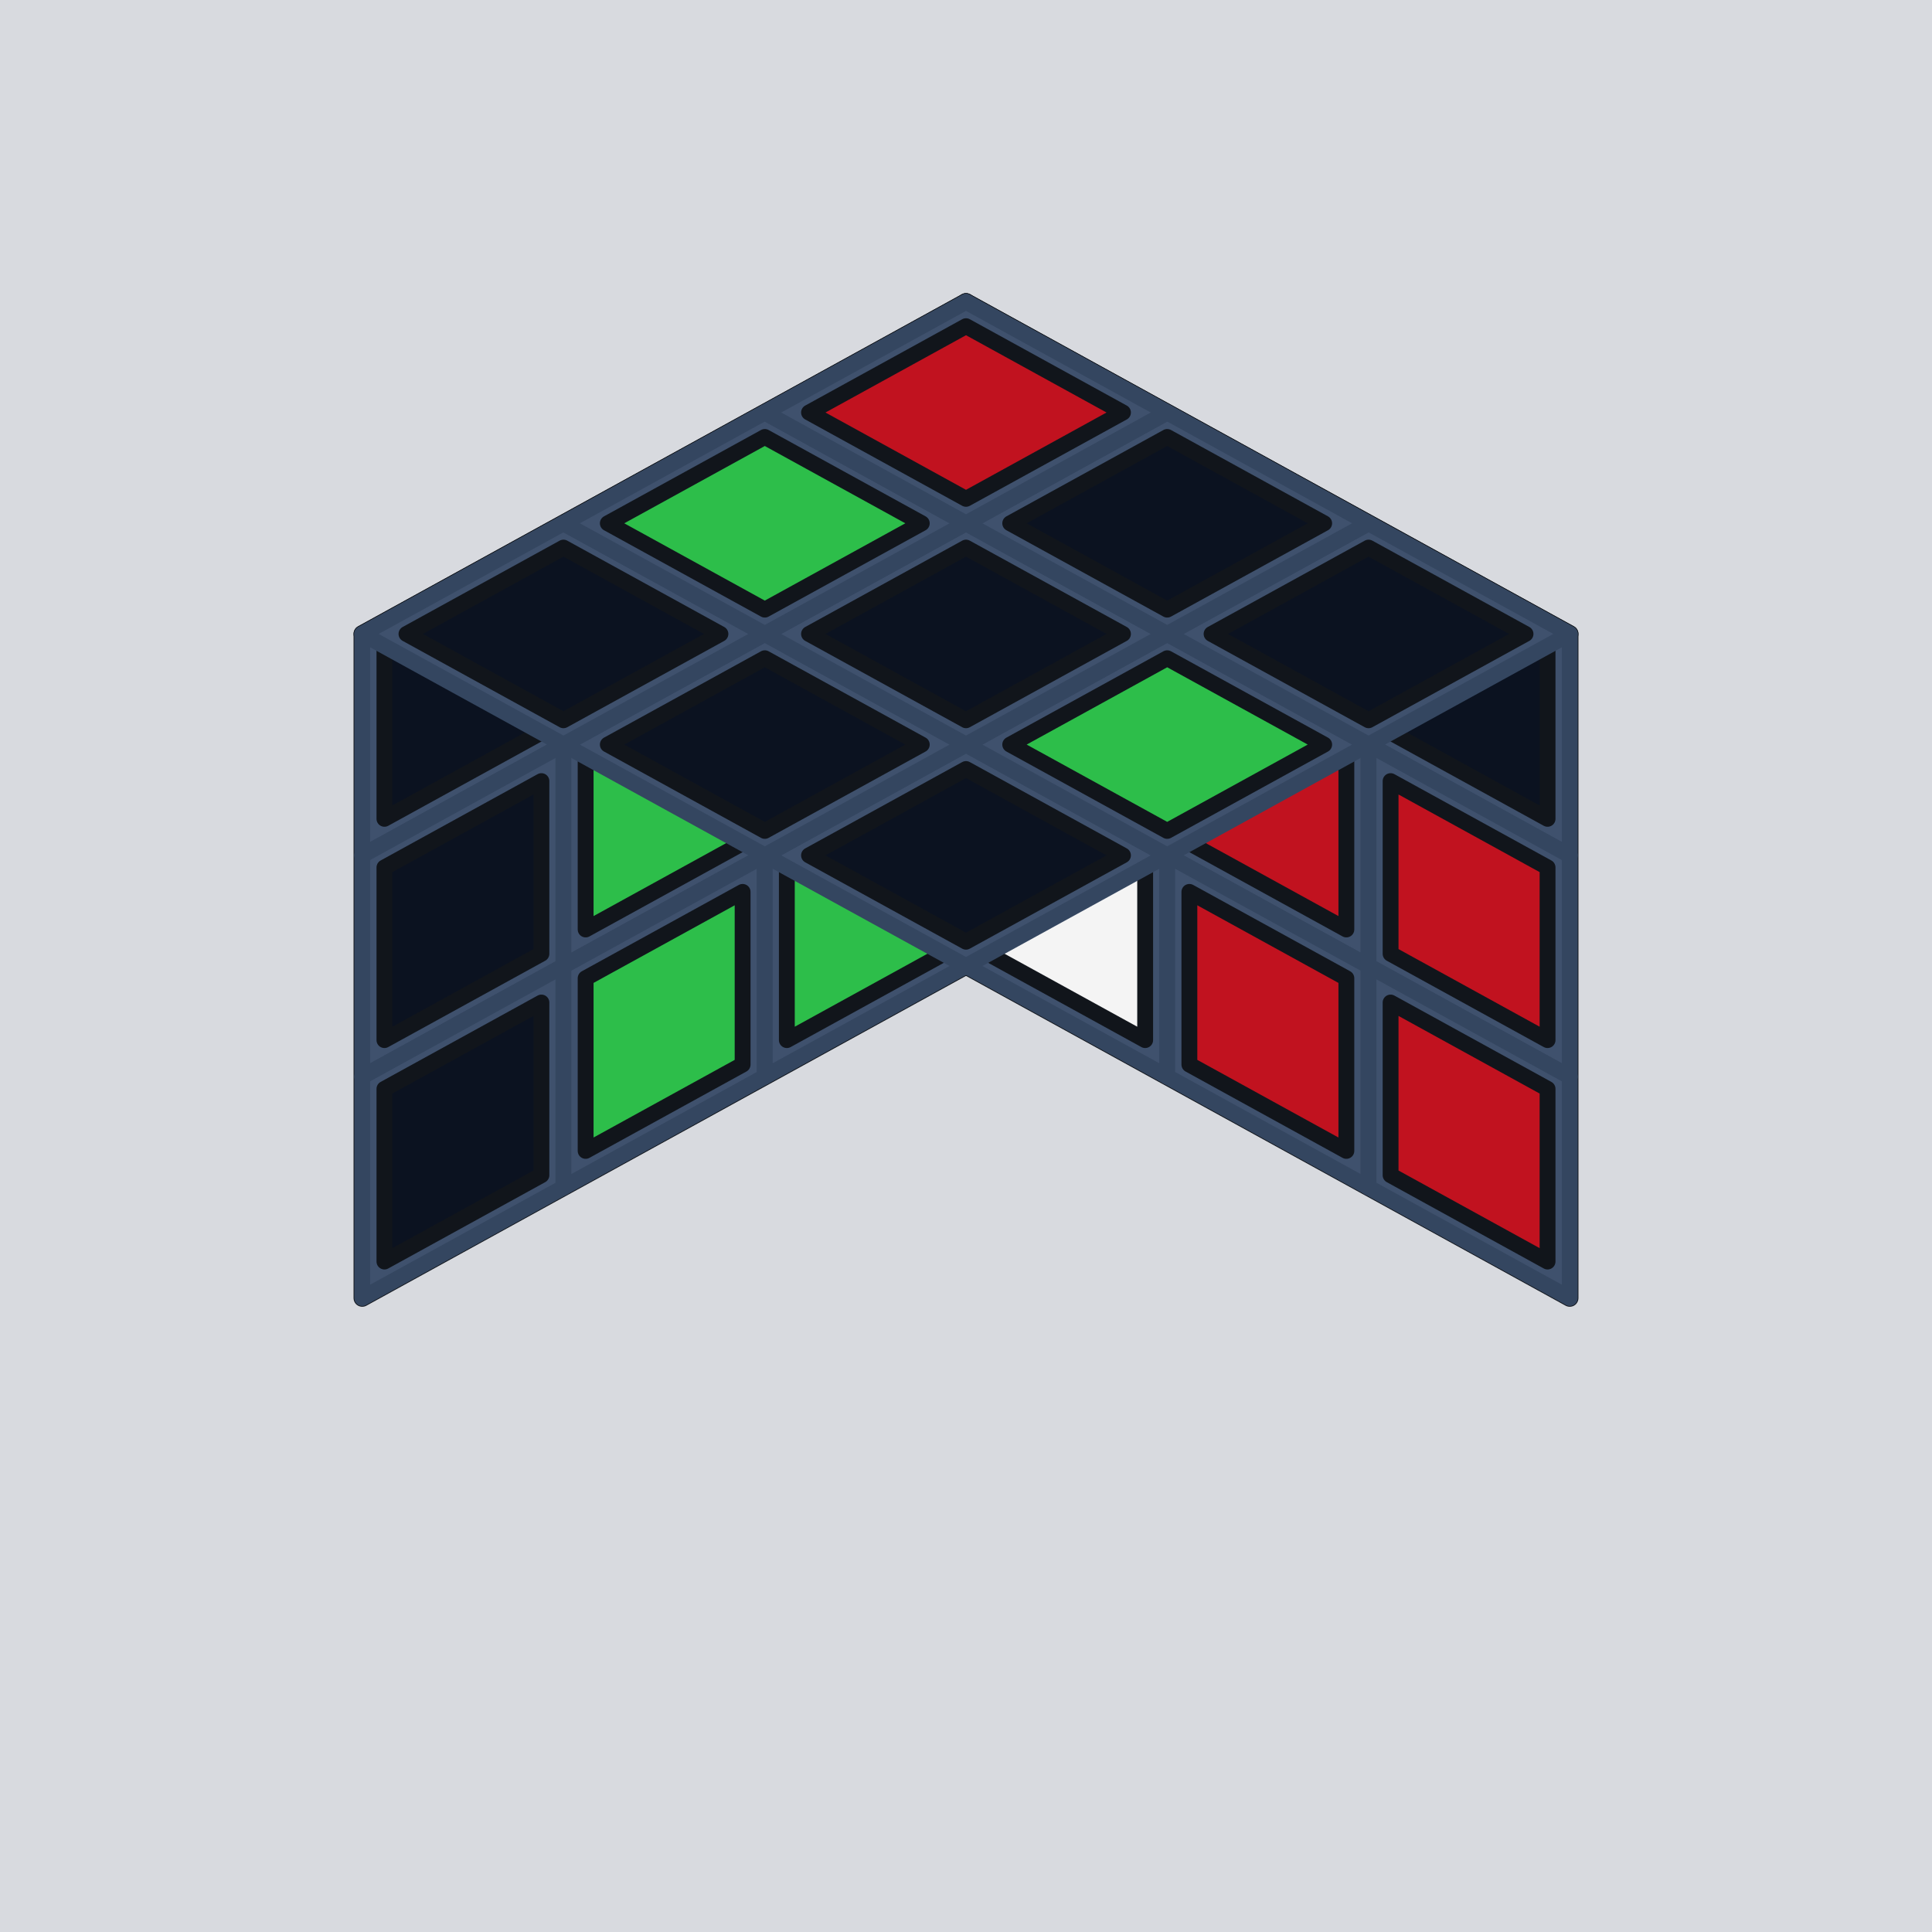
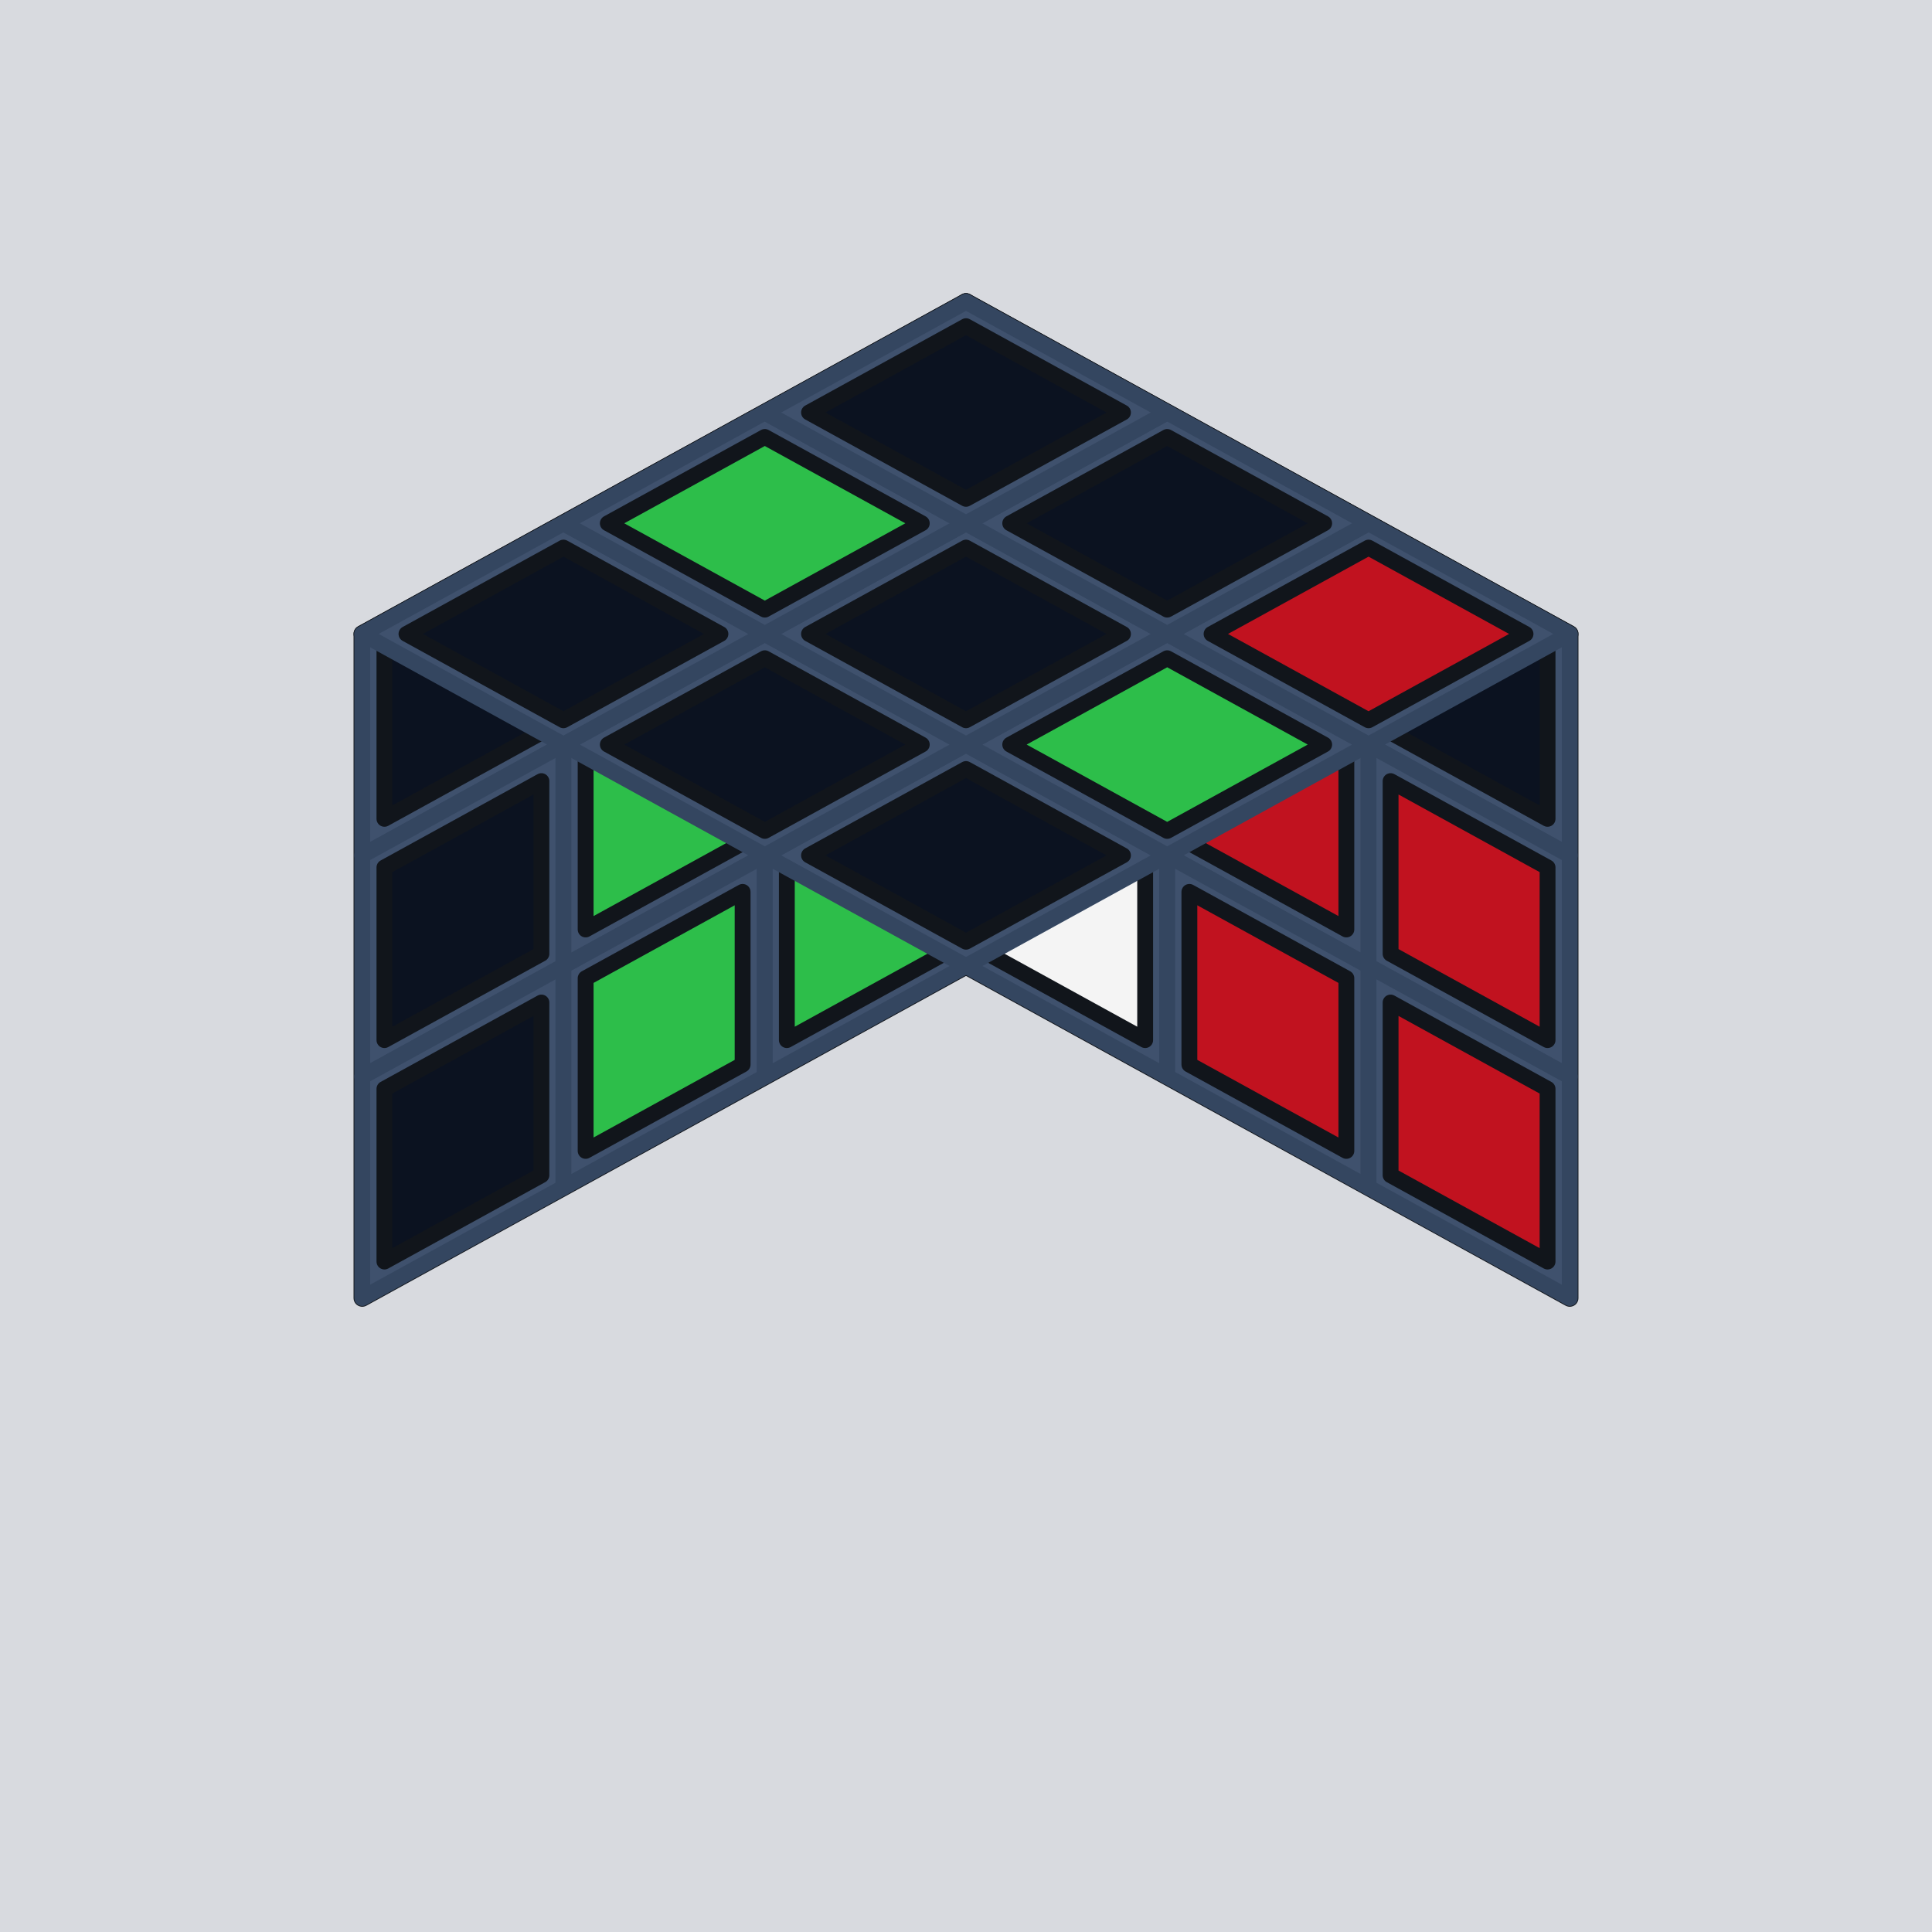
<svg xmlns="http://www.w3.org/2000/svg" viewBox="0 0 128 128">
  <rect x="0" y="0" width="128" height="128" fill="#D8DADF" />
  <polygon points="64.00,64.00 104.00,42.00 64.00,20.00 24.00,42.00" fill="#0B1220" stroke="#11151B" stroke-width="1.15" stroke-linejoin="round" />
  <polygon points="24.00,42.00 64.00,20.00 64.00,64.00 24.00,86.00" fill="#0B1220" stroke="#11151B" stroke-width="1.15" stroke-linejoin="round" />
  <polygon points="64.00,20.00 104.00,42.00 104.00,86.00 64.00,64.00" fill="#0B1220" stroke="#11151B" stroke-width="1.15" stroke-linejoin="round" />
  <polygon points="24.00,42.00 37.33,34.67 37.33,49.33 24.00,56.67" fill="#3F516D" stroke="#344660" stroke-width="1.05" stroke-linejoin="round" />
  <polygon points="25.47,42.81 35.87,37.09 35.87,48.53 25.47,54.25" fill="#0B1220" stroke="#11151B" stroke-width="1.05" stroke-linejoin="round" />
  <polygon points="37.33,34.67 50.67,27.33 50.67,42.00 37.33,49.33" fill="#3F516D" stroke="#344660" stroke-width="1.05" stroke-linejoin="round" />
  <polygon points="38.80,35.47 49.20,29.75 49.20,41.19 38.80,46.91" fill="#E06A00" stroke="#11151B" stroke-width="1.05" stroke-linejoin="round" />
  <polygon points="50.67,27.33 64.00,20.00 64.00,34.67 50.67,42.00" fill="#3F516D" stroke="#344660" stroke-width="1.05" stroke-linejoin="round" />
  <polygon points="52.13,28.14 62.53,22.42 62.53,33.86 52.13,39.58" fill="#2DBE4A" stroke="#11151B" stroke-width="1.05" stroke-linejoin="round" />
  <polygon points="24.00,56.67 37.33,49.33 37.33,64.00 24.00,71.33" fill="#3F516D" stroke="#344660" stroke-width="1.05" stroke-linejoin="round" />
  <polygon points="25.47,57.47 35.87,51.75 35.87,63.19 25.47,68.91" fill="#0B1220" stroke="#11151B" stroke-width="1.05" stroke-linejoin="round" />
  <polygon points="37.33,49.33 50.67,42.00 50.67,56.67 37.33,64.00" fill="#3F516D" stroke="#344660" stroke-width="1.05" stroke-linejoin="round" />
  <polygon points="38.80,50.14 49.20,44.42 49.20,55.86 38.80,61.58" fill="#2DBE4A" stroke="#11151B" stroke-width="1.05" stroke-linejoin="round" />
  <polygon points="50.67,42.00 64.00,34.67 64.00,49.33 50.67,56.67" fill="#3F516D" stroke="#344660" stroke-width="1.05" stroke-linejoin="round" />
  <polygon points="52.13,42.81 62.53,37.09 62.53,48.53 52.13,54.25" fill="#0B1220" stroke="#11151B" stroke-width="1.05" stroke-linejoin="round" />
  <polygon points="24.00,71.33 37.33,64.00 37.33,78.67 24.00,86.00" fill="#3F516D" stroke="#344660" stroke-width="1.05" stroke-linejoin="round" />
  <polygon points="25.47,72.14 35.87,66.42 35.87,77.86 25.47,83.58" fill="#0B1220" stroke="#11151B" stroke-width="1.05" stroke-linejoin="round" />
  <polygon points="37.33,64.00 50.67,56.67 50.67,71.33 37.33,78.67" fill="#3F516D" stroke="#344660" stroke-width="1.05" stroke-linejoin="round" />
  <polygon points="38.80,64.81 49.20,59.09 49.20,70.53 38.80,76.25" fill="#2DBE4A" stroke="#11151B" stroke-width="1.05" stroke-linejoin="round" />
  <polygon points="50.67,56.67 64.00,49.33 64.00,64.00 50.67,71.33" fill="#3F516D" stroke="#344660" stroke-width="1.05" stroke-linejoin="round" />
  <polygon points="52.13,57.47 62.53,51.75 62.53,63.19 52.13,68.91" fill="#2DBE4A" stroke="#11151B" stroke-width="1.05" stroke-linejoin="round" />
  <polygon points="64.00,20.00 77.33,27.33 77.33,42.00 64.00,34.67" fill="#3F516D" stroke="#344660" stroke-width="1.05" stroke-linejoin="round" />
  <polygon points="65.47,22.42 75.87,28.14 75.87,39.58 65.47,33.86" fill="#F4F4F4" stroke="#11151B" stroke-width="1.05" stroke-linejoin="round" />
  <polygon points="77.33,27.33 90.67,34.67 90.67,49.33 77.33,42.00" fill="#3F516D" stroke="#344660" stroke-width="1.05" stroke-linejoin="round" />
  <polygon points="78.80,29.75 89.20,35.47 89.20,46.91 78.80,41.19" fill="#0B1220" stroke="#11151B" stroke-width="1.05" stroke-linejoin="round" />
  <polygon points="90.67,34.67 104.00,42.00 104.00,56.67 90.67,49.33" fill="#3F516D" stroke="#344660" stroke-width="1.05" stroke-linejoin="round" />
  <polygon points="92.13,37.09 102.53,42.81 102.53,54.25 92.13,48.53" fill="#0B1220" stroke="#11151B" stroke-width="1.05" stroke-linejoin="round" />
  <polygon points="64.00,34.67 77.33,42.00 77.33,56.67 64.00,49.33" fill="#3F516D" stroke="#344660" stroke-width="1.05" stroke-linejoin="round" />
  <polygon points="65.47,37.09 75.87,42.81 75.87,54.25 65.47,48.53" fill="#0B1220" stroke="#11151B" stroke-width="1.05" stroke-linejoin="round" />
  <polygon points="77.33,42.00 90.67,49.33 90.67,64.00 77.33,56.67" fill="#3F516D" stroke="#344660" stroke-width="1.05" stroke-linejoin="round" />
  <polygon points="78.80,44.42 89.20,50.14 89.20,61.58 78.80,55.86" fill="#C1121F" stroke="#11151B" stroke-width="1.05" stroke-linejoin="round" />
  <polygon points="90.67,49.33 104.00,56.67 104.00,71.33 90.67,64.00" fill="#3F516D" stroke="#344660" stroke-width="1.05" stroke-linejoin="round" />
  <polygon points="92.13,51.75 102.53,57.47 102.53,68.91 92.13,63.19" fill="#C1121F" stroke="#11151B" stroke-width="1.05" stroke-linejoin="round" />
  <polygon points="64.00,49.33 77.33,56.67 77.33,71.33 64.00,64.00" fill="#3F516D" stroke="#344660" stroke-width="1.05" stroke-linejoin="round" />
  <polygon points="65.47,51.75 75.87,57.47 75.87,68.91 65.47,63.19" fill="#F4F4F4" stroke="#11151B" stroke-width="1.05" stroke-linejoin="round" />
  <polygon points="77.33,56.67 90.67,64.00 90.67,78.67 77.33,71.33" fill="#3F516D" stroke="#344660" stroke-width="1.05" stroke-linejoin="round" />
  <polygon points="78.80,59.09 89.20,64.81 89.20,76.25 78.80,70.53" fill="#C1121F" stroke="#11151B" stroke-width="1.05" stroke-linejoin="round" />
  <polygon points="90.67,64.00 104.00,71.33 104.00,86.00 90.67,78.67" fill="#3F516D" stroke="#344660" stroke-width="1.05" stroke-linejoin="round" />
  <polygon points="92.13,66.42 102.53,72.14 102.53,83.58 92.13,77.86" fill="#C1121F" stroke="#11151B" stroke-width="1.05" stroke-linejoin="round" />
  <polygon points="64.00,64.00 77.33,56.67 64.00,49.33 50.67,56.67" fill="#3F516D" stroke="#344660" stroke-width="1.05" stroke-linejoin="round" />
  <polygon points="64.00,62.39 74.40,56.67 64.00,50.95 53.60,56.67" fill="#0B1220" stroke="#11151B" stroke-width="1.05" stroke-linejoin="round" />
  <polygon points="77.33,56.67 90.67,49.33 77.33,42.00 64.00,49.33" fill="#3F516D" stroke="#344660" stroke-width="1.05" stroke-linejoin="round" />
  <polygon points="77.33,55.05 87.73,49.33 77.33,43.61 66.93,49.33" fill="#2DBE4A" stroke="#11151B" stroke-width="1.05" stroke-linejoin="round" />
  <polygon points="90.67,49.33 104.00,42.00 90.67,34.67 77.33,42.00" fill="#3F516D" stroke="#344660" stroke-width="1.05" stroke-linejoin="round" />
-   <polygon points="90.67,47.72 101.07,42.00 90.67,36.28 80.27,42.00" fill="#0B1220" stroke="#11151B" stroke-width="1.05" stroke-linejoin="round" />
+   <polygon points="90.67,47.72 101.07,42.00 90.67,36.28 80.27,42.00" fill="#C1121F" stroke="#11151B" stroke-width="1.05" stroke-linejoin="round" />
  <polygon points="50.67,56.67 64.00,49.33 50.67,42.00 37.33,49.33" fill="#3F516D" stroke="#344660" stroke-width="1.05" stroke-linejoin="round" />
  <polygon points="50.67,55.05 61.07,49.33 50.67,43.61 40.27,49.33" fill="#0B1220" stroke="#11151B" stroke-width="1.05" stroke-linejoin="round" />
  <polygon points="64.00,49.33 77.33,42.00 64.00,34.67 50.67,42.00" fill="#3F516D" stroke="#344660" stroke-width="1.05" stroke-linejoin="round" />
  <polygon points="64.00,47.72 74.40,42.00 64.00,36.28 53.60,42.00" fill="#0B1220" stroke="#11151B" stroke-width="1.05" stroke-linejoin="round" />
  <polygon points="77.33,42.00 90.67,34.67 77.33,27.33 64.00,34.67" fill="#3F516D" stroke="#344660" stroke-width="1.05" stroke-linejoin="round" />
  <polygon points="77.33,40.39 87.73,34.67 77.33,28.95 66.93,34.67" fill="#0B1220" stroke="#11151B" stroke-width="1.05" stroke-linejoin="round" />
  <polygon points="37.33,49.33 50.67,42.00 37.33,34.67 24.00,42.00" fill="#3F516D" stroke="#344660" stroke-width="1.05" stroke-linejoin="round" />
  <polygon points="37.33,47.72 47.73,42.00 37.33,36.28 26.93,42.00" fill="#0B1220" stroke="#11151B" stroke-width="1.05" stroke-linejoin="round" />
  <polygon points="50.67,42.00 64.00,34.67 50.67,27.33 37.33,34.67" fill="#3F516D" stroke="#344660" stroke-width="1.05" stroke-linejoin="round" />
  <polygon points="50.67,40.39 61.07,34.67 50.67,28.95 40.27,34.67" fill="#2DBE4A" stroke="#11151B" stroke-width="1.05" stroke-linejoin="round" />
  <polygon points="64.00,34.67 77.33,27.33 64.00,20.00 50.67,27.33" fill="#3F516D" stroke="#344660" stroke-width="1.05" stroke-linejoin="round" />
-   <polygon points="64.00,33.05 74.40,27.33 64.00,21.61 53.60,27.33" fill="#C1121F" stroke="#11151B" stroke-width="1.05" stroke-linejoin="round" />
+   <polygon points="64.00,33.05 74.40,27.33 64.00,21.61 53.60,27.33" fill="#0B1220" stroke="#11151B" stroke-width="1.05" stroke-linejoin="round" />
</svg>
